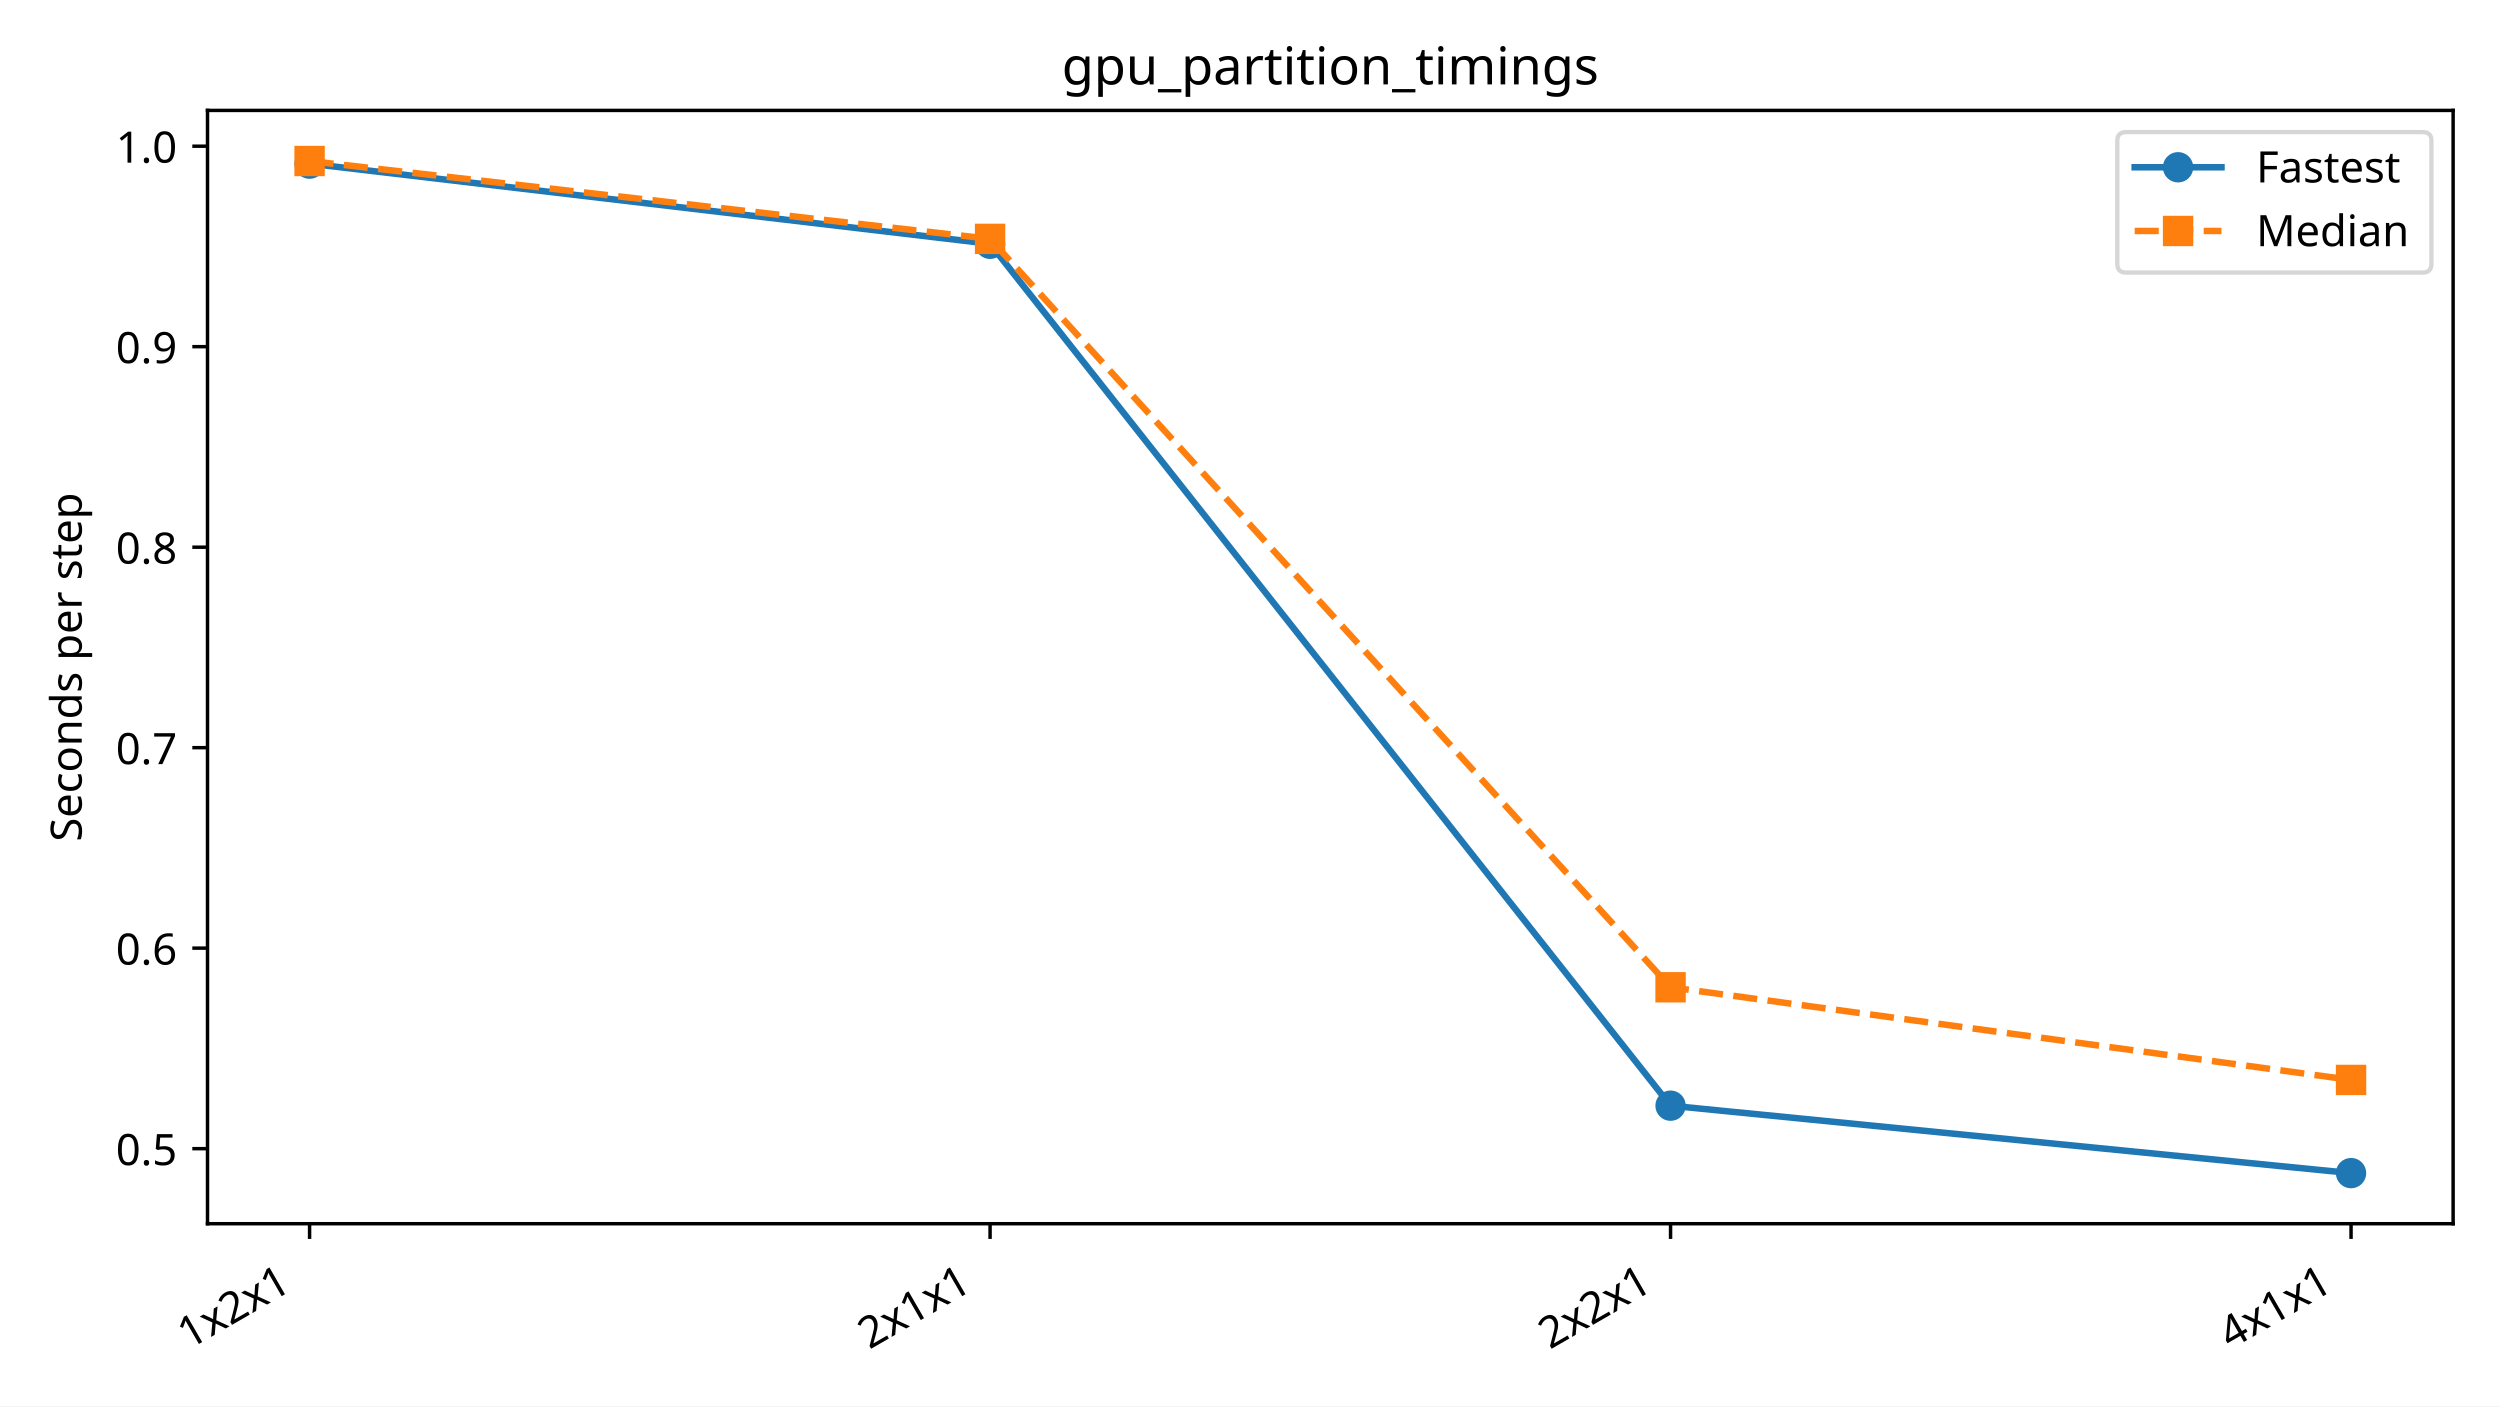
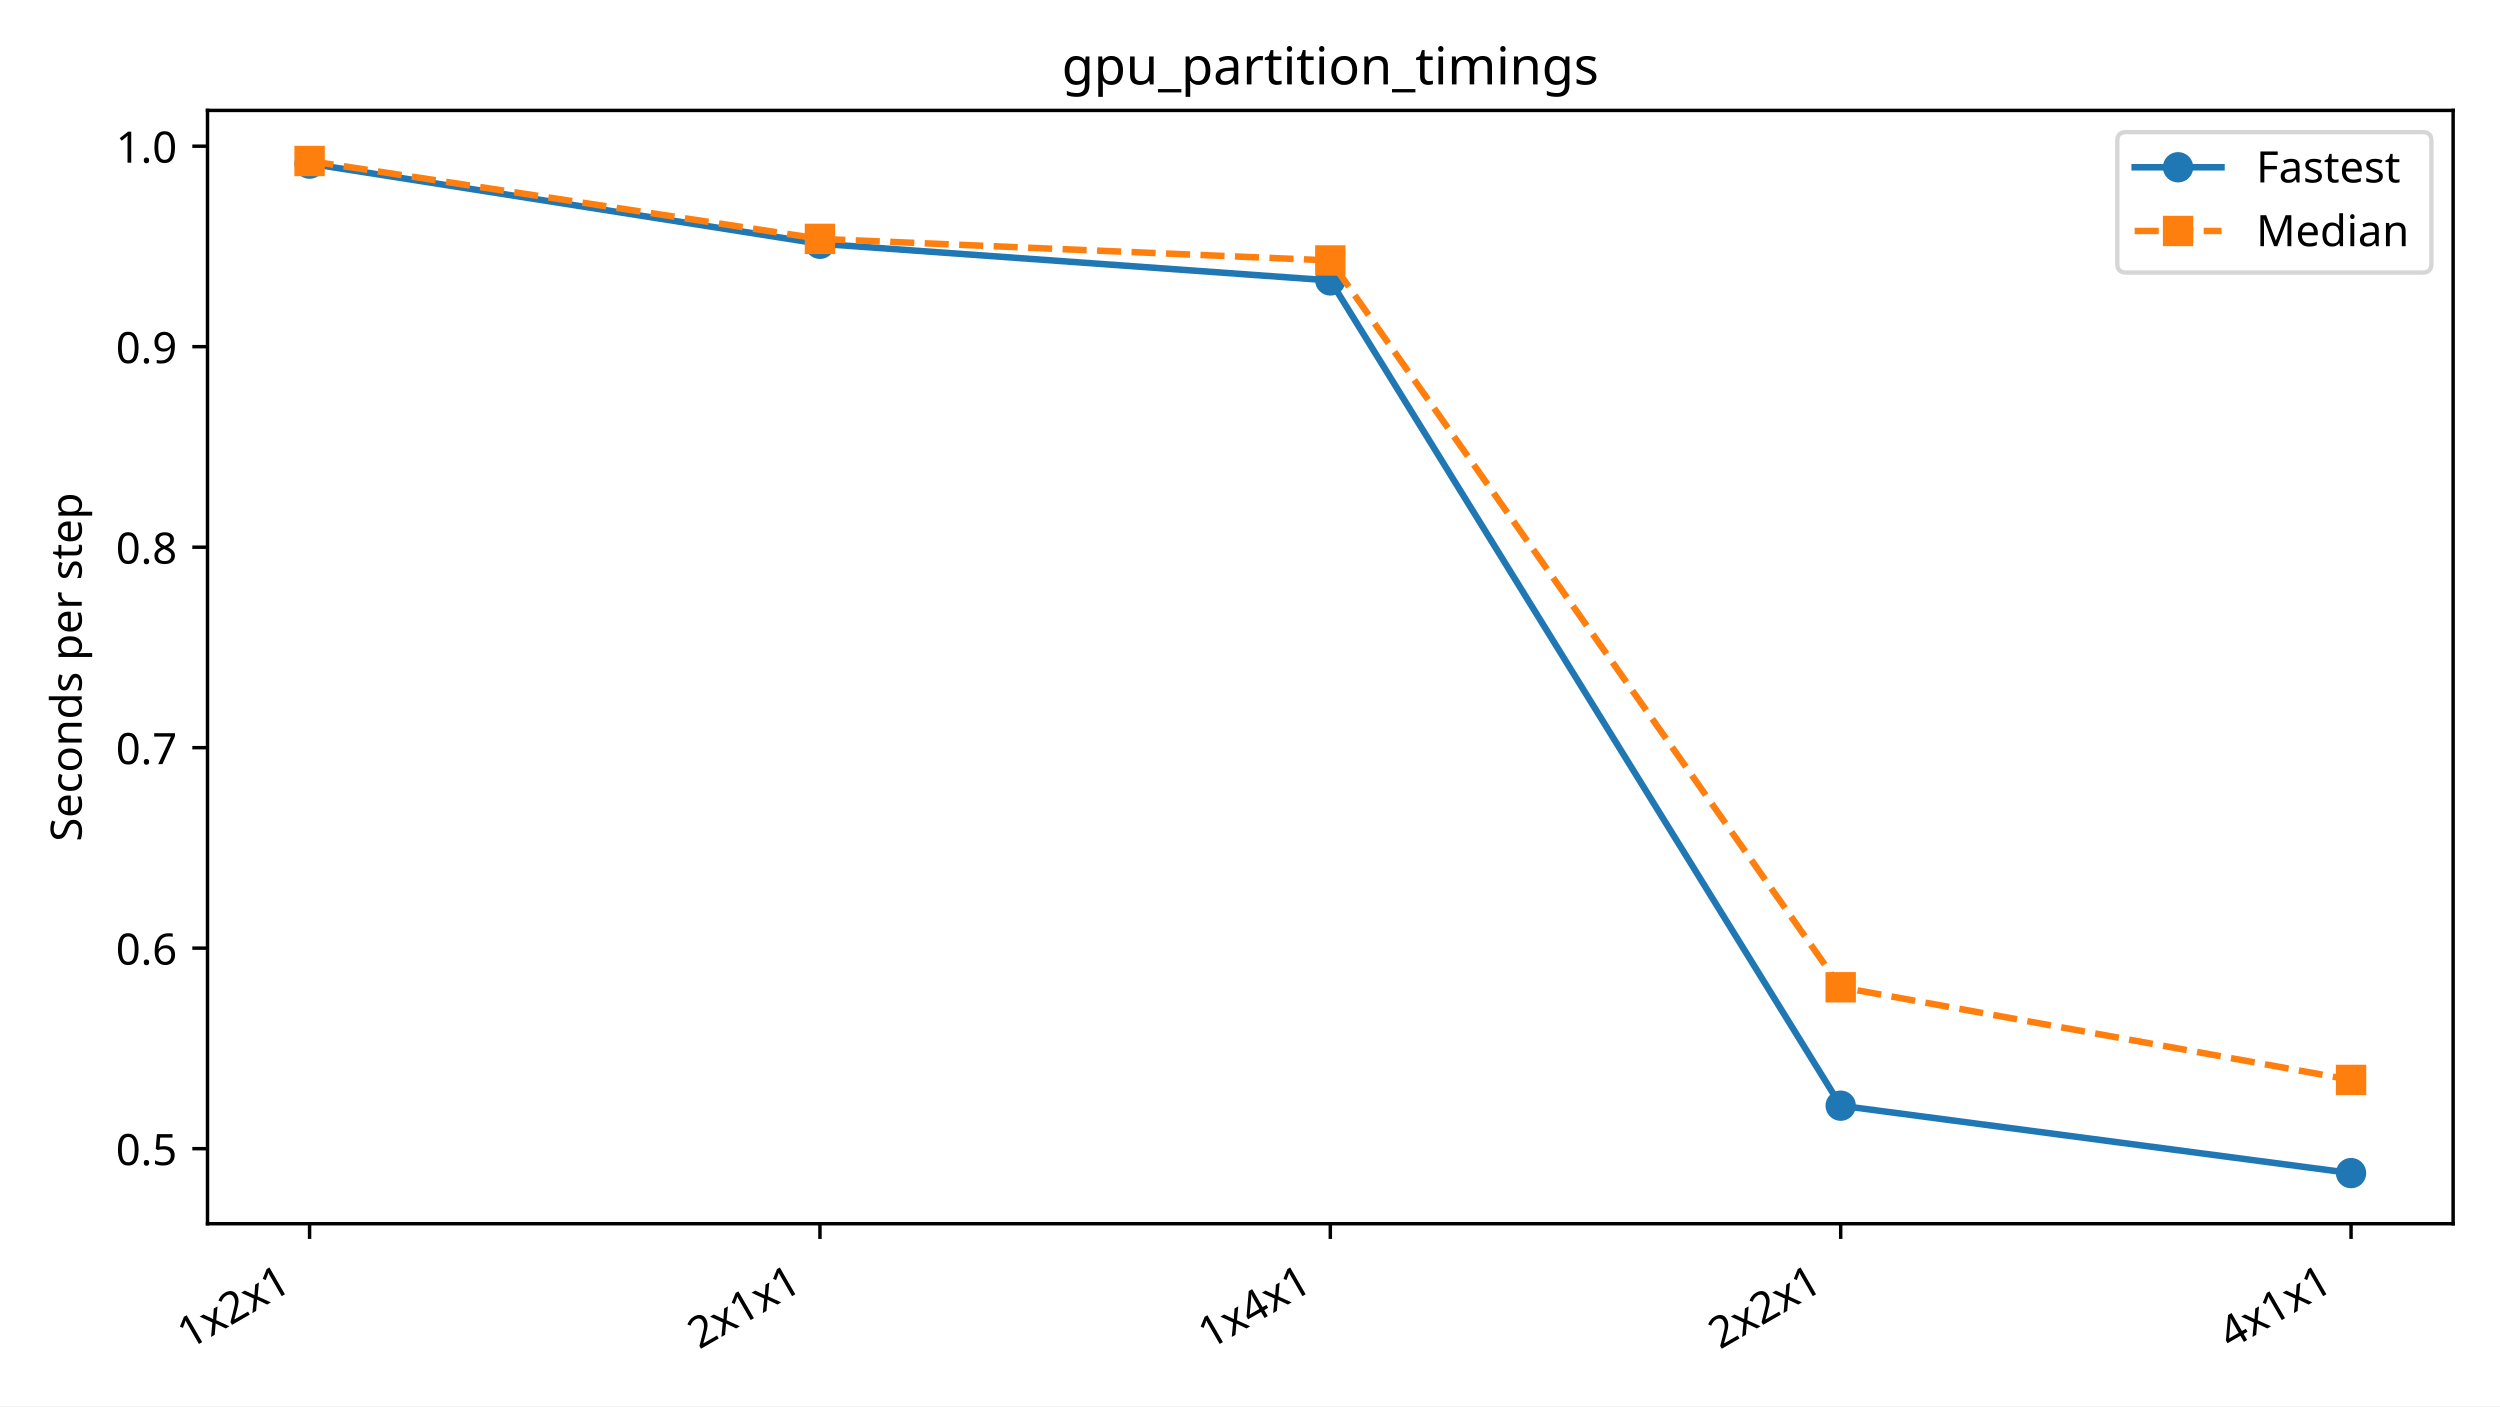
<svg xmlns="http://www.w3.org/2000/svg" xmlns:xlink="http://www.w3.org/1999/xlink" width="576pt" height="324pt" viewBox="0 0 576 324" version="1.1">
  <defs>
    <style type="text/css">*{stroke-linejoin: round; stroke-linecap: butt}</style>
  </defs>
  <g id="figure_1">
    <g id="patch_1">
      <path d="M 0 324 L 576 324 L 576 0 L 0 0 z " style="fill: #ffffff" />
    </g>
    <g id="axes_1">
      <g id="patch_2">
        <path d="M 47.81 281.945 L 565.2 281.945 L 565.2 25.44 L 47.81 25.44 z " style="fill: #ffffff" />
      </g>
      <g id="matplotlib.axis_1">
        <g id="xtick_1">
          <g id="line2d_1">
            <defs>
              <path id="m915a4b6a7f" d="M 0 0 L 0 3.5 " style="stroke: #000000; stroke-width: 0.8" />
            </defs>
            <g>
              <use xlink:href="#m915a4b6a7f" x="71.328" y="281.945" style="stroke: #000000; stroke-width: 0.8" />
            </g>
          </g>
          <g id="text_1">
            <text style="font: 10px 'sans-serif'" transform="translate(43.50605 310.9884)rotate(-30)">1x2x1</text>
          </g>
        </g>
        <g id="xtick_2">
          <g id="line2d_2">
            <g>
-               <use xlink:href="#m915a4b6a7f" x="228.113" y="281.945" style="stroke: #000000; stroke-width: 0.8" />
+               <use xlink:href="#m915a4b6a7f" x="188.916" y="281.945" style="stroke: #000000; stroke-width: 0.8" />
            </g>
          </g>
          <g id="text_2">
-             <text style="font: 10px 'sans-serif'" transform="translate(200.2909 310.9884)rotate(-30)">2x1x1</text>
+             <text style="font: 10px 'sans-serif'" transform="translate(161.0947 310.9884)rotate(-30)">2x1x1</text>
          </g>
        </g>
        <g id="xtick_3">
          <g id="line2d_3">
            <g>
-               <use xlink:href="#m915a4b6a7f" x="384.897" y="281.945" style="stroke: #000000; stroke-width: 0.8" />
+               <use xlink:href="#m915a4b6a7f" x="306.505" y="281.945" style="stroke: #000000; stroke-width: 0.8" />
            </g>
          </g>
          <g id="text_3">
-             <text style="font: 10px 'sans-serif'" transform="translate(357.0757 310.9884)rotate(-30)">2x2x1</text>
+             <text style="font: 10px 'sans-serif'" transform="translate(278.6833 310.9884)rotate(-30)">1x4x1</text>
          </g>
        </g>
        <g id="xtick_4">
          <g id="line2d_4">
            <g>
+               <use xlink:href="#m915a4b6a7f" x="424.094" y="281.945" style="stroke: #000000; stroke-width: 0.8" />
+             </g>
+           </g>
+           <g id="text_4">
+             <text style="font: 10px 'sans-serif'" transform="translate(396.272 310.9884)rotate(-30)">2x2x1</text>
+           </g>
+         </g>
+         <g id="xtick_5">
+           <g id="line2d_5">
+             <g>
              <use xlink:href="#m915a4b6a7f" x="541.682" y="281.945" style="stroke: #000000; stroke-width: 0.8" />
            </g>
          </g>
-           <g id="text_4">
+           <g id="text_5">
            <text style="font: 10px 'sans-serif'" transform="translate(513.8606 310.9884)rotate(-30)">4x1x1</text>
          </g>
        </g>
      </g>
      <g id="matplotlib.axis_2">
        <g id="ytick_1">
-           <g id="line2d_5">
+           <g id="line2d_6">
            <defs>
              <path id="mc665064905" d="M 0 0 L -3.5 0 " style="stroke: #000000; stroke-width: 0.8" />
            </defs>
            <g>
              <use xlink:href="#mc665064905" x="47.81" y="264.648" style="stroke: #000000; stroke-width: 0.8" />
            </g>
          </g>
-           <g id="text_5">
+           <g id="text_6">
            <text style="font: 10px 'sans-serif'; text-anchor: end" x="40.81" y="268.447" transform="rotate(-0, 40.81, 268.4475)">0.5</text>
          </g>
        </g>
        <g id="ytick_2">
-           <g id="line2d_6">
+           <g id="line2d_7">
            <g>
              <use xlink:href="#mc665064905" x="47.81" y="218.455" style="stroke: #000000; stroke-width: 0.8" />
            </g>
          </g>
-           <g id="text_6">
+           <g id="text_7">
            <text style="font: 10px 'sans-serif'; text-anchor: end" x="40.81" y="222.254" transform="rotate(-0, 40.81, 222.254)">0.6</text>
          </g>
        </g>
        <g id="ytick_3">
-           <g id="line2d_7">
+           <g id="line2d_8">
            <g>
              <use xlink:href="#mc665064905" x="47.81" y="172.261" style="stroke: #000000; stroke-width: 0.8" />
            </g>
          </g>
-           <g id="text_7">
+           <g id="text_8">
            <text style="font: 10px 'sans-serif'; text-anchor: end" x="40.81" y="176.06" transform="rotate(-0, 40.81, 176.0605)">0.7</text>
          </g>
        </g>
        <g id="ytick_4">
-           <g id="line2d_8">
+           <g id="line2d_9">
            <g>
              <use xlink:href="#mc665064905" x="47.81" y="126.068" style="stroke: #000000; stroke-width: 0.8" />
            </g>
          </g>
-           <g id="text_8">
+           <g id="text_9">
            <text style="font: 10px 'sans-serif'; text-anchor: end" x="40.81" y="129.867" transform="rotate(-0, 40.81, 129.867)">0.8</text>
          </g>
        </g>
        <g id="ytick_5">
-           <g id="line2d_9">
+           <g id="line2d_10">
            <g>
              <use xlink:href="#mc665064905" x="47.81" y="79.874" style="stroke: #000000; stroke-width: 0.8" />
            </g>
          </g>
-           <g id="text_9">
+           <g id="text_10">
            <text style="font: 10px 'sans-serif'; text-anchor: end" x="40.81" y="83.673" transform="rotate(-0, 40.81, 83.67346)">0.9</text>
          </g>
        </g>
        <g id="ytick_6">
-           <g id="line2d_10">
+           <g id="line2d_11">
            <g>
              <use xlink:href="#mc665064905" x="47.81" y="33.681" style="stroke: #000000; stroke-width: 0.8" />
            </g>
          </g>
-           <g id="text_10">
+           <g id="text_11">
            <text style="font: 10px 'sans-serif'; text-anchor: end" x="40.81" y="37.48" transform="rotate(-0, 40.81, 37.47996)">1.0</text>
          </g>
        </g>
-         <g id="text_11">
+         <g id="text_12">
          <text style="font: 10px 'sans-serif'; text-anchor: middle" x="18.827" y="153.693" transform="rotate(-90, 18.82719, 153.6927)">Seconds per step</text>
        </g>
      </g>
-       <g id="line2d_11">
-         <path d="M 71.328 37.706 L 228.113 56.171 L 384.897 254.749 L 541.682 270.286 " clip-path="url(#p8430d8bf0d)" style="fill: none; stroke: #1f77b4; stroke-width: 1.5; stroke-linecap: square" />
+       <g id="line2d_12">
+         <path d="M 71.328 37.706 L 188.916 56.171 L 306.505 64.614 L 424.094 254.749 L 541.682 270.286 " clip-path="url(#p8430d8bf0d)" style="fill: none; stroke: #1f77b4; stroke-width: 1.5; stroke-linecap: square" />
        <defs>
          <path id="mfb15104b4f" d="M 0 3 C 0.796 3 1.559 2.684 2.121 2.121 C 2.684 1.559 3 0.796 3 0 C 3 -0.796 2.684 -1.559 2.121 -2.121 C 1.559 -2.684 0.796 -3 0 -3 C -0.796 -3 -1.559 -2.684 -2.121 -2.121 C -2.684 -1.559 -3 -0.796 -3 0 C -3 0.796 -2.684 1.559 -2.121 2.121 C -1.559 2.684 -0.796 3 0 3 z " style="stroke: #1f77b4" />
        </defs>
        <g clip-path="url(#p8430d8bf0d)">
          <use xlink:href="#mfb15104b4f" x="71.328" y="37.706" style="fill: #1f77b4; stroke: #1f77b4" />
-           <use xlink:href="#mfb15104b4f" x="228.113" y="56.171" style="fill: #1f77b4; stroke: #1f77b4" />
-           <use xlink:href="#mfb15104b4f" x="384.897" y="254.749" style="fill: #1f77b4; stroke: #1f77b4" />
+           <use xlink:href="#mfb15104b4f" x="188.916" y="56.171" style="fill: #1f77b4; stroke: #1f77b4" />
+           <use xlink:href="#mfb15104b4f" x="306.505" y="64.614" style="fill: #1f77b4; stroke: #1f77b4" />
+           <use xlink:href="#mfb15104b4f" x="424.094" y="254.749" style="fill: #1f77b4; stroke: #1f77b4" />
          <use xlink:href="#mfb15104b4f" x="541.682" y="270.286" style="fill: #1f77b4; stroke: #1f77b4" />
        </g>
      </g>
-       <g id="line2d_12">
-         <path d="M 71.328 37.099 L 228.113 55.036 L 384.897 227.47 L 541.682 248.815 " clip-path="url(#p8430d8bf0d)" style="fill: none; stroke-dasharray: 5.55,2.4; stroke-dashoffset: 0; stroke: #ff7f0e; stroke-width: 1.5" />
+       <g id="line2d_13">
+         <path d="M 71.328 37.099 L 188.916 55.036 L 306.505 60.01 L 424.094 227.47 L 541.682 248.815 " clip-path="url(#p8430d8bf0d)" style="fill: none; stroke-dasharray: 5.55,2.4; stroke-dashoffset: 0; stroke: #ff7f0e; stroke-width: 1.5" />
        <defs>
          <path id="m5a906554f0" d="M -3 3 L 3 3 L 3 -3 L -3 -3 z " style="stroke: #ff7f0e; stroke-linejoin: miter" />
        </defs>
        <g clip-path="url(#p8430d8bf0d)">
          <use xlink:href="#m5a906554f0" x="71.328" y="37.099" style="fill: #ff7f0e; stroke: #ff7f0e; stroke-linejoin: miter" />
-           <use xlink:href="#m5a906554f0" x="228.113" y="55.036" style="fill: #ff7f0e; stroke: #ff7f0e; stroke-linejoin: miter" />
-           <use xlink:href="#m5a906554f0" x="384.897" y="227.47" style="fill: #ff7f0e; stroke: #ff7f0e; stroke-linejoin: miter" />
+           <use xlink:href="#m5a906554f0" x="188.916" y="55.036" style="fill: #ff7f0e; stroke: #ff7f0e; stroke-linejoin: miter" />
+           <use xlink:href="#m5a906554f0" x="306.505" y="60.01" style="fill: #ff7f0e; stroke: #ff7f0e; stroke-linejoin: miter" />
+           <use xlink:href="#m5a906554f0" x="424.094" y="227.47" style="fill: #ff7f0e; stroke: #ff7f0e; stroke-linejoin: miter" />
          <use xlink:href="#m5a906554f0" x="541.682" y="248.815" style="fill: #ff7f0e; stroke: #ff7f0e; stroke-linejoin: miter" />
        </g>
      </g>
      <g id="patch_3">
        <path d="M 47.81 281.945 L 47.81 25.44 " style="fill: none; stroke: #000000; stroke-width: 0.8; stroke-linejoin: miter; stroke-linecap: square" />
      </g>
      <g id="patch_4">
        <path d="M 565.2 281.945 L 565.2 25.44 " style="fill: none; stroke: #000000; stroke-width: 0.8; stroke-linejoin: miter; stroke-linecap: square" />
      </g>
      <g id="patch_5">
        <path d="M 47.81 281.945 L 565.2 281.945 " style="fill: none; stroke: #000000; stroke-width: 0.8; stroke-linejoin: miter; stroke-linecap: square" />
      </g>
      <g id="patch_6">
        <path d="M 47.81 25.44 L 565.2 25.44 " style="fill: none; stroke: #000000; stroke-width: 0.8; stroke-linejoin: miter; stroke-linecap: square" />
      </g>
-       <g id="text_12">
+       <g id="text_13">
        <text style="font: 12px 'sans-serif'; text-anchor: middle" x="306.505" y="19.44" transform="rotate(-0, 306.505, 19.44)">gpu_partition_timings</text>
      </g>
      <g id="legend_1">
        <g id="patch_7">
          <path d="M 489.827 62.796 L 558.2 62.796 Q 560.2 62.796 560.2 60.796 L 560.2 32.44 Q 560.2 30.44 558.2 30.44 L 489.827 30.44 Q 487.827 30.44 487.827 32.44 L 487.827 60.796 Q 487.827 62.796 489.827 62.796 z " style="fill: #ffffff; opacity: 0.8; stroke: #cccccc; stroke-linejoin: miter" />
        </g>
-         <g id="line2d_13">
+         <g id="line2d_14">
          <path d="M 491.827 38.538 L 501.827 38.538 L 511.827 38.538 " style="fill: none; stroke: #1f77b4; stroke-width: 1.5; stroke-linecap: square" />
          <g>
            <use xlink:href="#mfb15104b4f" x="501.827" y="38.538" style="fill: #1f77b4; stroke: #1f77b4" />
          </g>
        </g>
-         <g id="text_13">
+         <g id="text_14">
          <text style="font: 10px 'sans-serif'; text-anchor: start" x="519.827" y="42.038" transform="rotate(-0, 519.8266, 42.03844)">Fastest</text>
        </g>
-         <g id="line2d_14">
+         <g id="line2d_15">
          <path d="M 491.827 53.217 L 501.827 53.217 L 511.827 53.217 " style="fill: none; stroke-dasharray: 5.55,2.4; stroke-dashoffset: 0; stroke: #ff7f0e; stroke-width: 1.5" />
          <g>
            <use xlink:href="#m5a906554f0" x="501.827" y="53.217" style="fill: #ff7f0e; stroke: #ff7f0e; stroke-linejoin: miter" />
          </g>
        </g>
-         <g id="text_14">
+         <g id="text_15">
          <text style="font: 10px 'sans-serif'; text-anchor: start" x="519.827" y="56.717" transform="rotate(-0, 519.8266, 56.71656)">Median</text>
        </g>
      </g>
    </g>
  </g>
  <defs>
    <clipPath id="p8430d8bf0d">
      <rect x="47.81" y="25.44" width="517.39" height="256.505" />
    </clipPath>
  </defs>
</svg>
